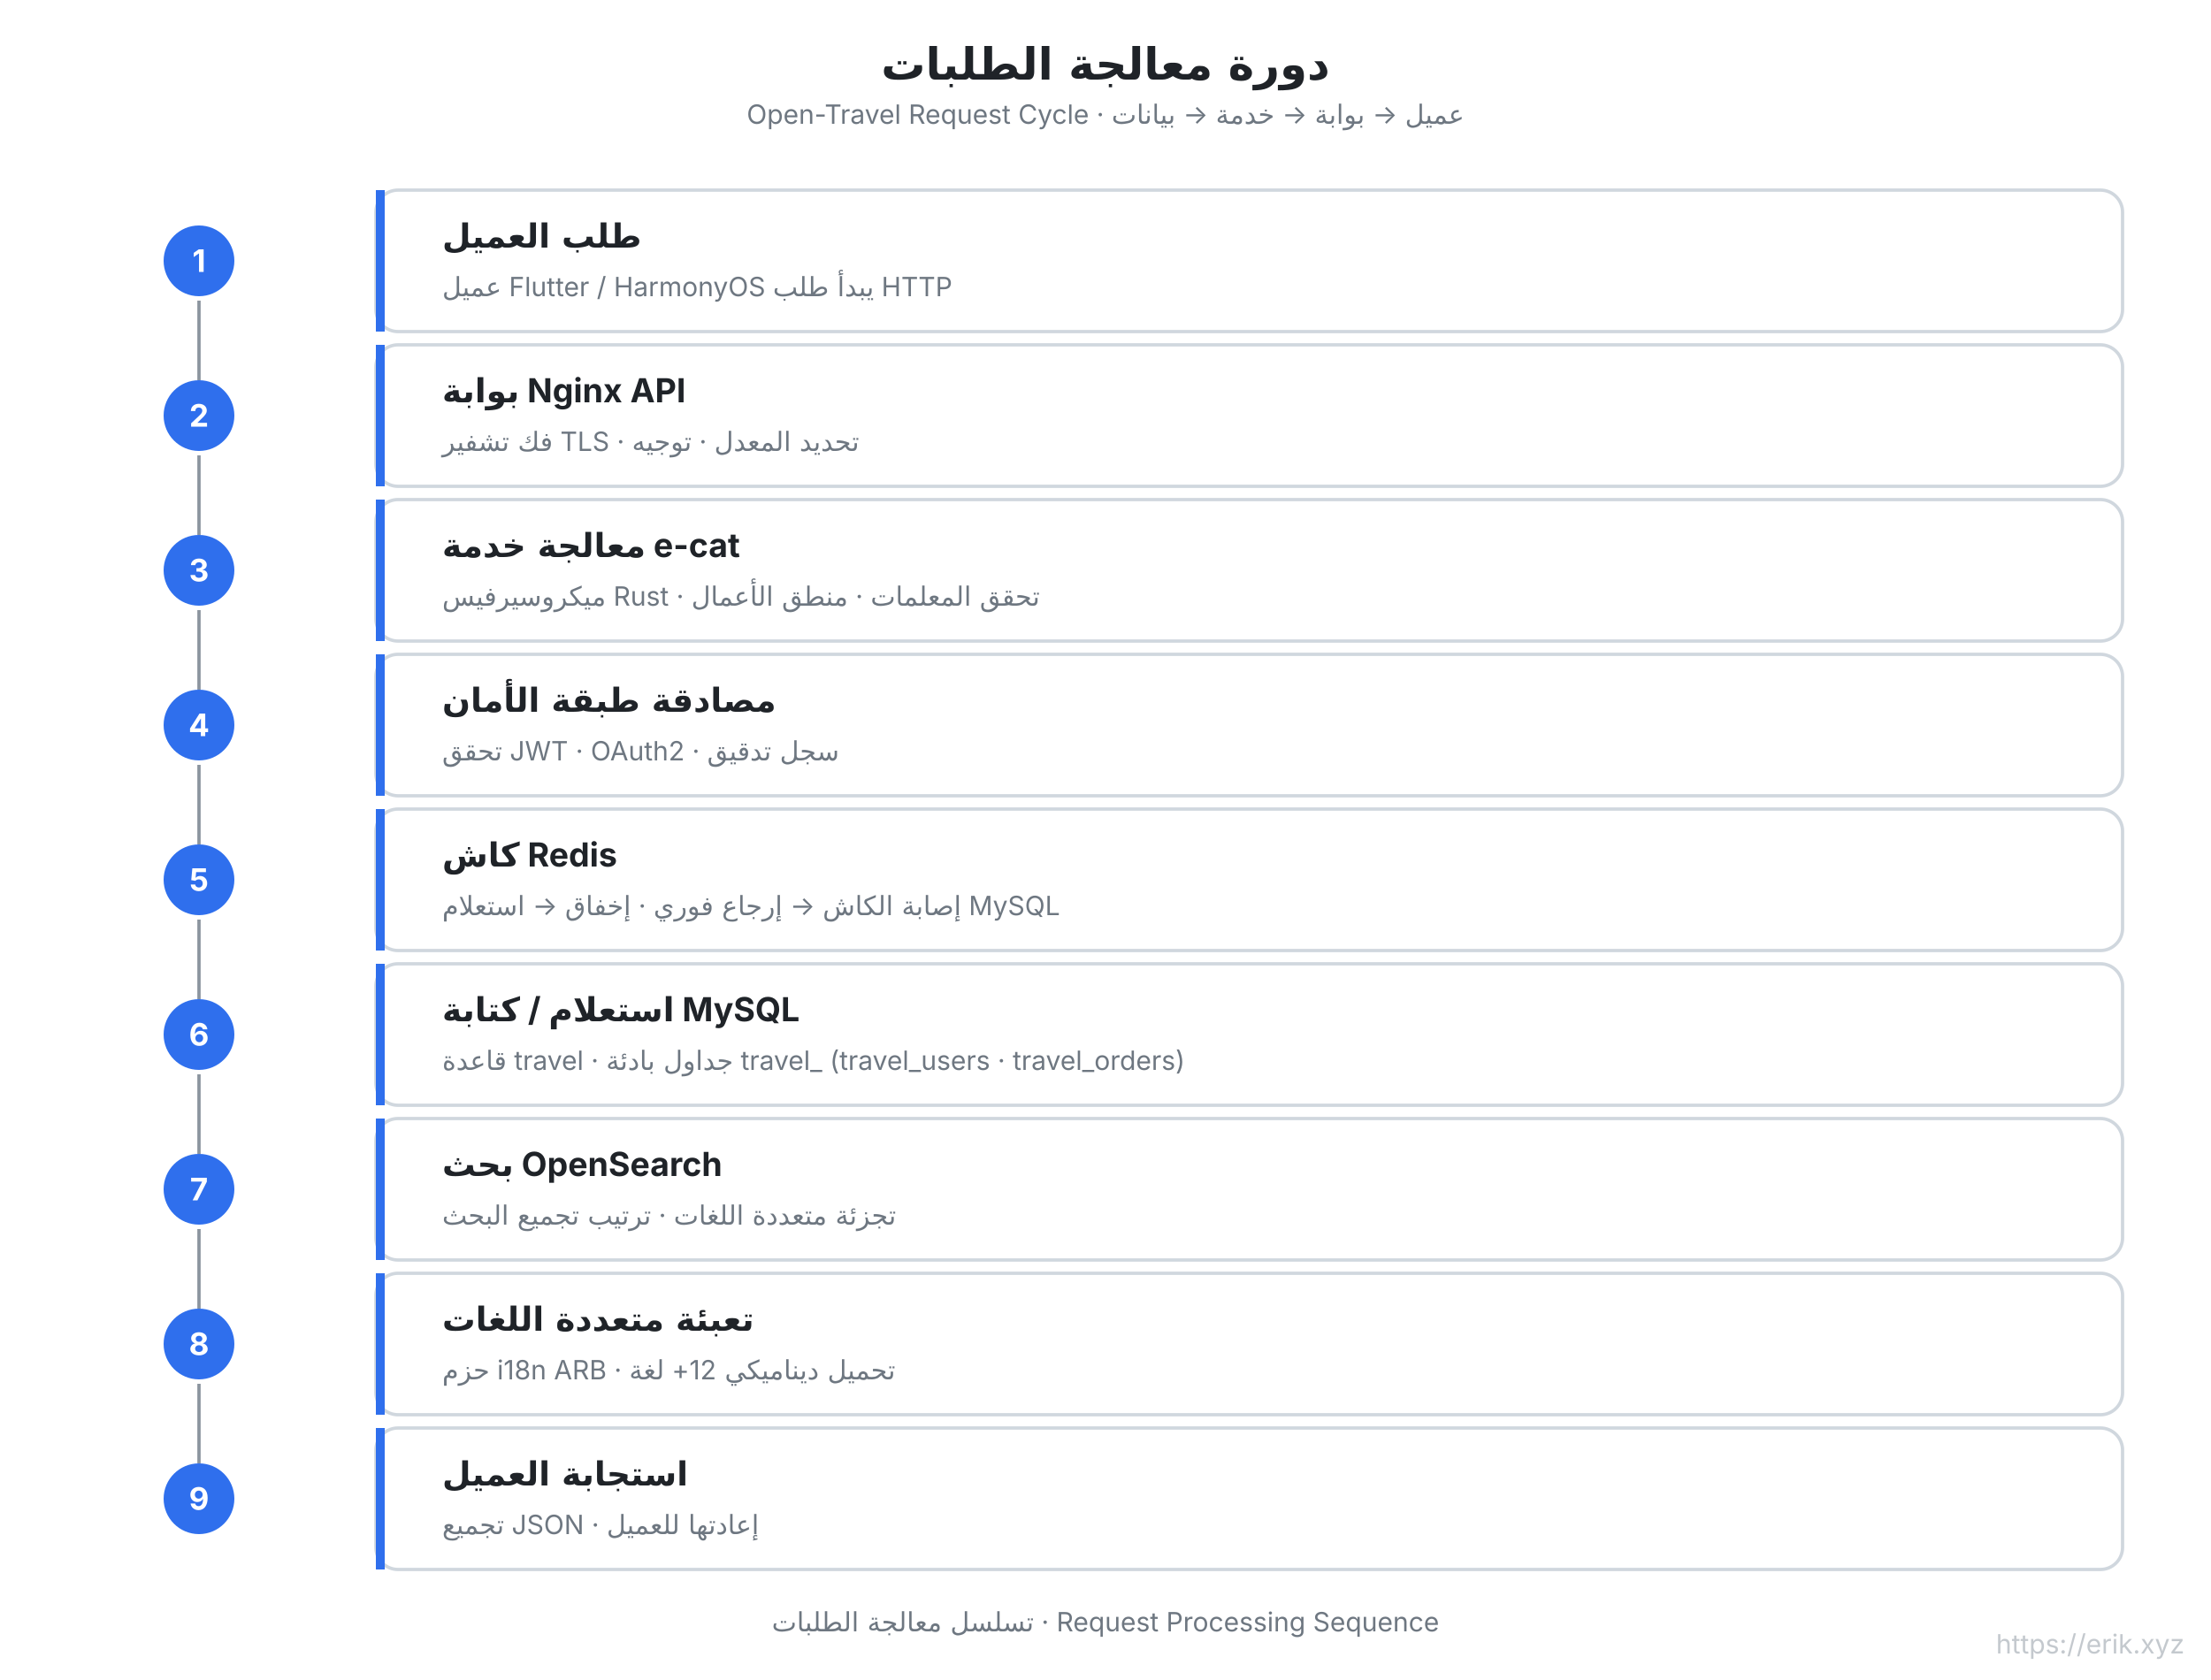
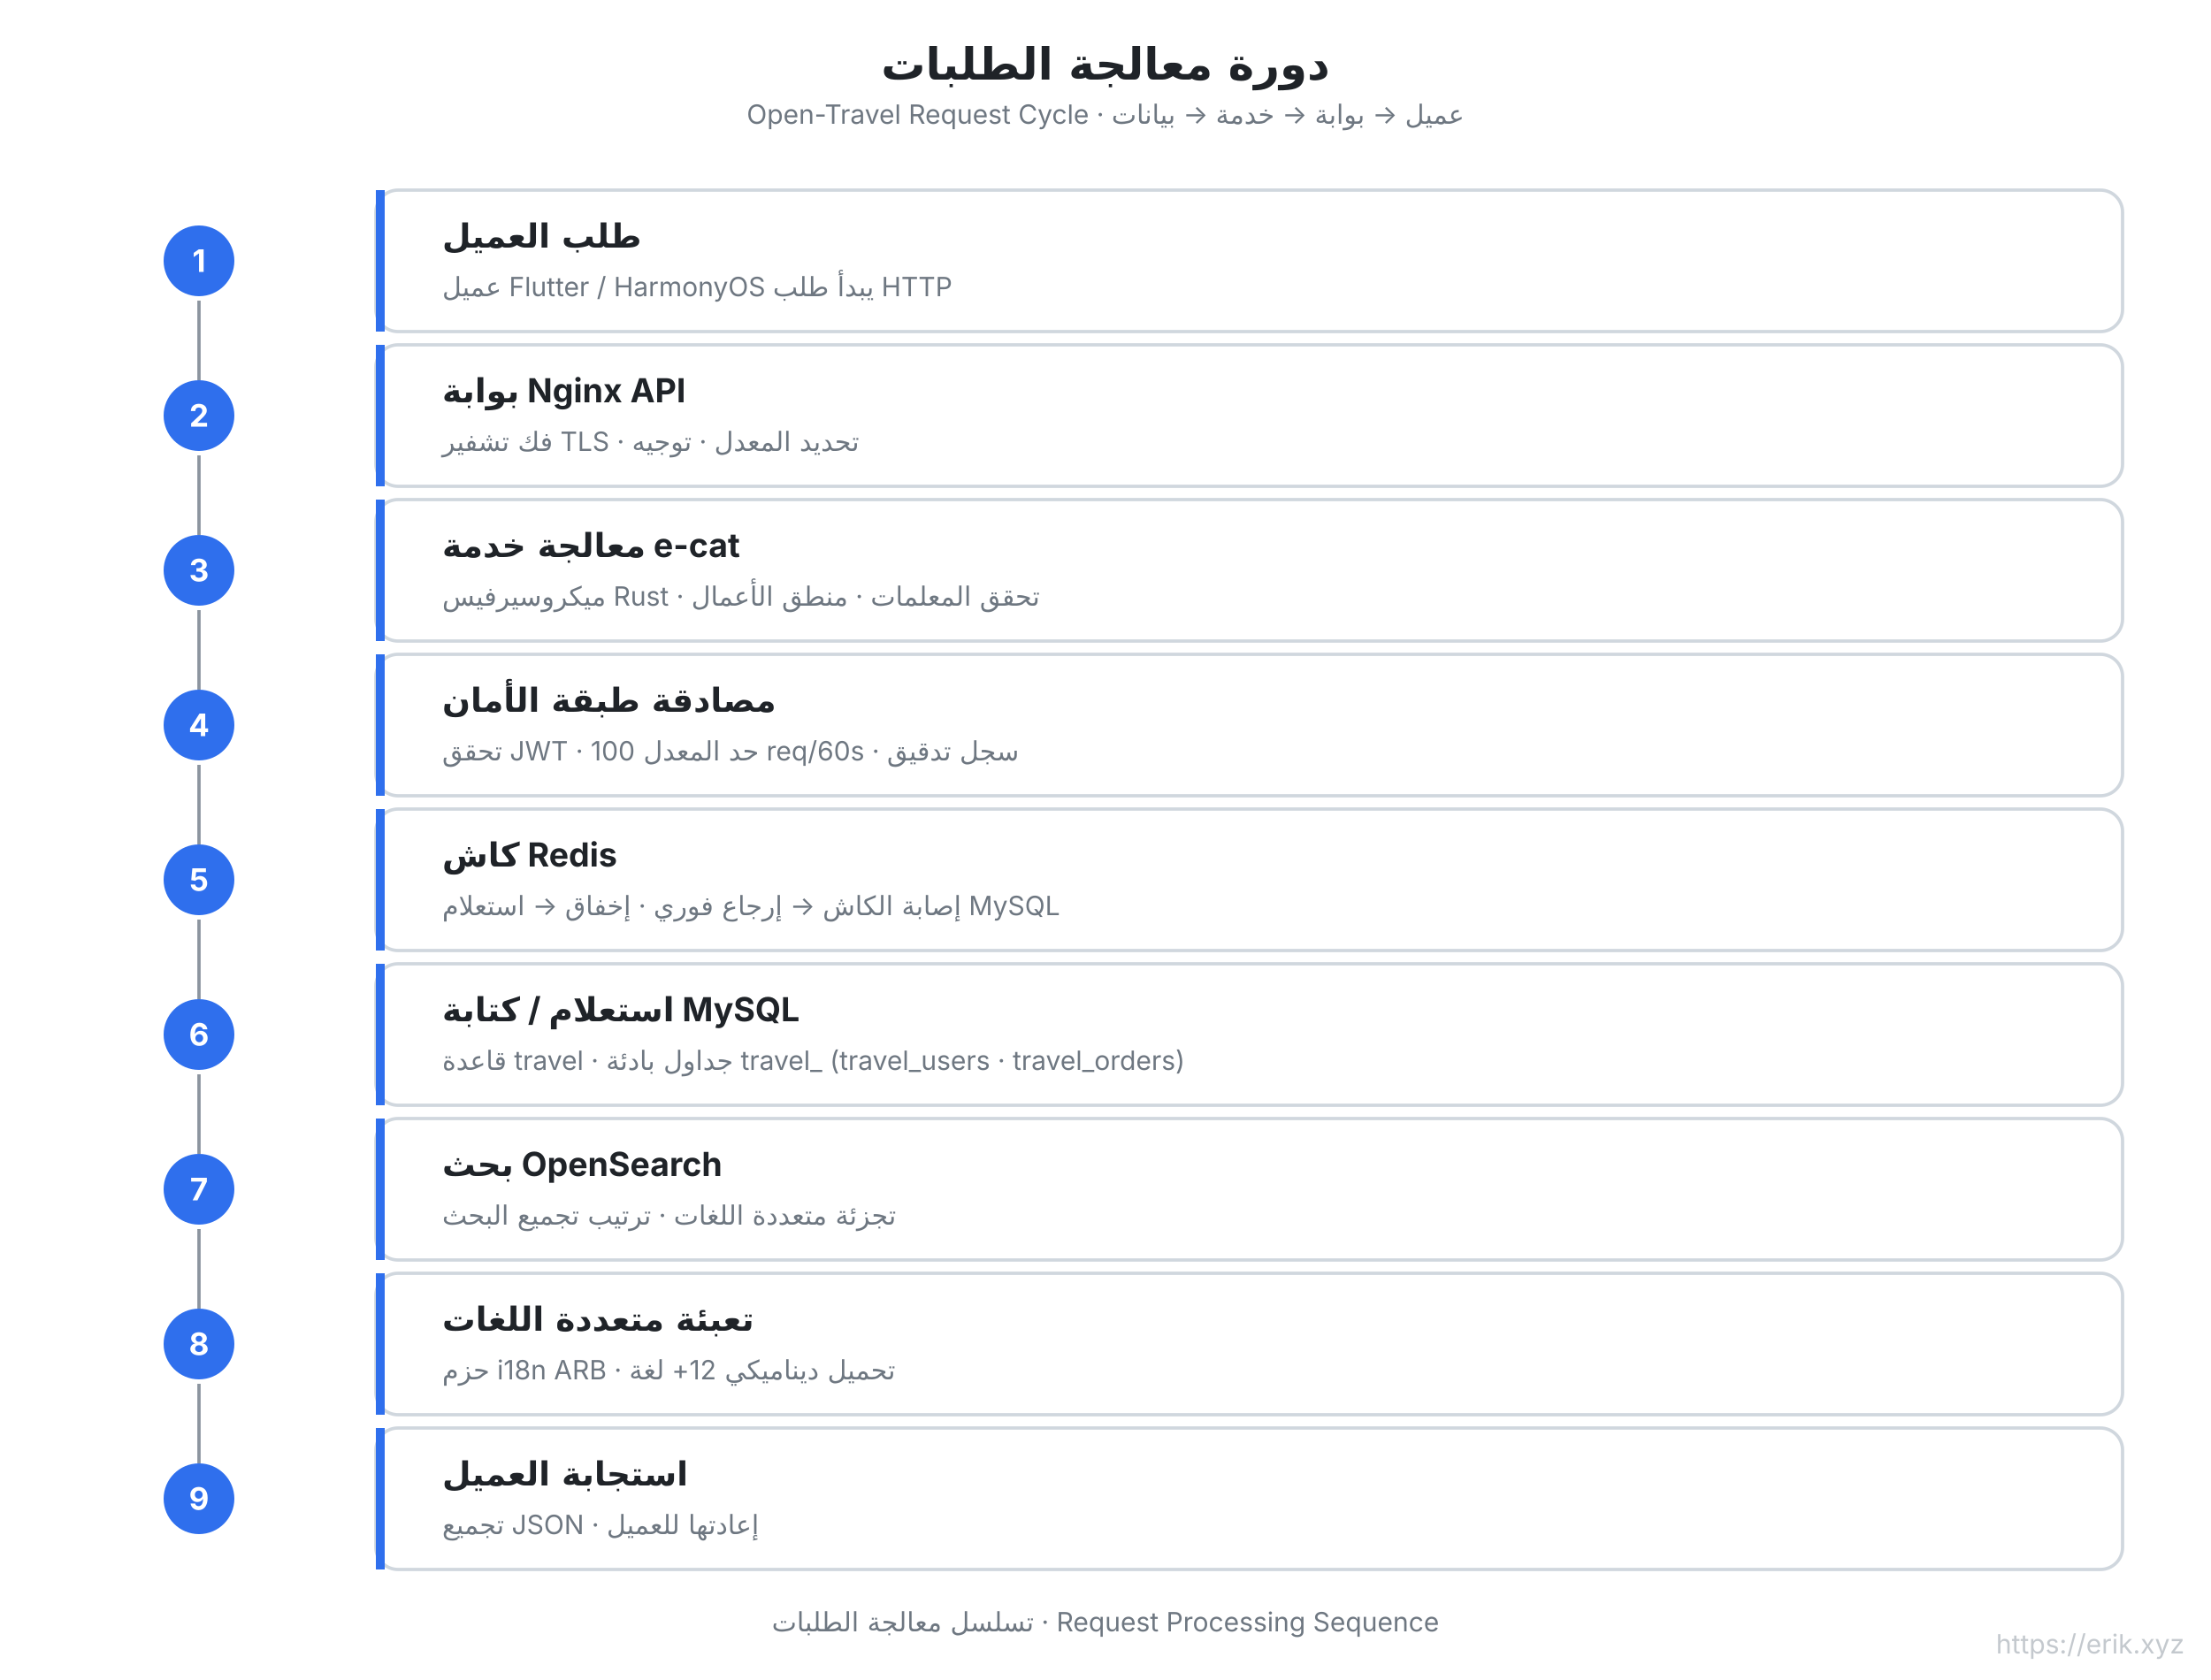
<svg xmlns="http://www.w3.org/2000/svg" width="1000" height="760" viewBox="0 0 1000 760">
  <defs>
    <style>
      text { font-family: system-ui, -apple-system, 'Segoe UI', sans-serif; }
      .t-title { font-size: 20px; font-weight: 700; fill: #1f2328; }
      .t-sub  { font-size: 12px; fill: #6e7781; }
      .t-m    { font-size: 15px; font-weight: 700; fill: #1f2328; }
      .t-s    { font-size: 12px; fill: #6e7781; }
      .box    { fill: #ffffff; stroke: #d0d7de; stroke-width: 1.5; rx: 10; }
      .accent { fill: #2f6fed; }
      .num    { fill: #2f6fed; }
      .arrow  { stroke: #8b949e; stroke-width: 1.5; }
    </style>
  </defs>
  <rect width="1000" height="760" fill="#ffffff" />
  <text x="500" y="36" text-anchor="middle" class="t-title">دورة معالجة الطلبات</text>
  <text x="500" y="56" text-anchor="middle" class="t-sub">Open-Travel Request Cycle · عميل → بوابة → خدمة → بيانات</text>
  <rect x="170" y="86" width="790" height="64" class="box" />
  <rect x="170" y="86" width="4" height="64" class="accent" />
  <text x="200" y="112" class="t-m">طلب العميل</text>
  <text x="200" y="134" class="t-s">عميل Flutter / HarmonyOS يبدأ طلب HTTP</text>
  <circle cx="90" cy="118" r="16" class="num" />
  <text x="90" y="123" text-anchor="middle" font-family="system-ui, -apple-system, 'Segoe UI', sans-serif" font-size="14" font-weight="700" fill="#ffffff">1</text>
  <line x1="90" y1="136" x2="90" y2="172" class="arrow" />
  <rect x="170" y="156" width="790" height="64" class="box" />
  <rect x="170" y="156" width="4" height="64" class="accent" />
  <text x="200" y="182" class="t-m">بوابة Nginx API</text>
  <text x="200" y="204" class="t-s">فك تشفير TLS · تحديد المعدل · توجيه</text>
  <circle cx="90" cy="188" r="16" class="num" />
  <text x="90" y="193" text-anchor="middle" font-family="system-ui, -apple-system, 'Segoe UI', sans-serif" font-size="14" font-weight="700" fill="#ffffff">2</text>
  <line x1="90" y1="206" x2="90" y2="242" class="arrow" />
  <rect x="170" y="226" width="790" height="64" class="box" />
  <rect x="170" y="226" width="4" height="64" class="accent" />
  <text x="200" y="252" class="t-m">معالجة خدمة e-cat</text>
  <text x="200" y="274" class="t-s">ميكروسيرفيس Rust · تحقق المعلمات · منطق الأعمال</text>
  <circle cx="90" cy="258" r="16" class="num" />
  <text x="90" y="263" text-anchor="middle" font-family="system-ui, -apple-system, 'Segoe UI', sans-serif" font-size="14" font-weight="700" fill="#ffffff">3</text>
  <line x1="90" y1="276" x2="90" y2="312" class="arrow" />
  <rect x="170" y="296" width="790" height="64" class="box" />
  <rect x="170" y="296" width="4" height="64" class="accent" />
  <text x="200" y="322" class="t-m">مصادقة طبقة الأمان</text>
-   <text x="200" y="344" class="t-s">تحقق JWT · OAuth2 · سجل تدقيق</text>
+   <text x="200" y="344" class="t-s">تحقق JWT · حد المعدل 100 req/60s · سجل تدقيق</text>
  <circle cx="90" cy="328" r="16" class="num" />
  <text x="90" y="333" text-anchor="middle" font-family="system-ui, -apple-system, 'Segoe UI', sans-serif" font-size="14" font-weight="700" fill="#ffffff">4</text>
  <line x1="90" y1="346" x2="90" y2="382" class="arrow" />
  <rect x="170" y="366" width="790" height="64" class="box" />
  <rect x="170" y="366" width="4" height="64" class="accent" />
  <text x="200" y="392" class="t-m">كاش Redis</text>
  <text x="200" y="414" class="t-s">إصابة الكاش → إرجاع فوري · إخفاق → استعلام MySQL</text>
  <circle cx="90" cy="398" r="16" class="num" />
  <text x="90" y="403" text-anchor="middle" font-family="system-ui, -apple-system, 'Segoe UI', sans-serif" font-size="14" font-weight="700" fill="#ffffff">5</text>
  <line x1="90" y1="416" x2="90" y2="452" class="arrow" />
  <rect x="170" y="436" width="790" height="64" class="box" />
  <rect x="170" y="436" width="4" height="64" class="accent" />
  <text x="200" y="462" class="t-m">استعلام / كتابة MySQL</text>
  <text x="200" y="484" class="t-s">قاعدة travel · جداول بادئة travel_ (travel_users · travel_orders)</text>
  <circle cx="90" cy="468" r="16" class="num" />
  <text x="90" y="473" text-anchor="middle" font-family="system-ui, -apple-system, 'Segoe UI', sans-serif" font-size="14" font-weight="700" fill="#ffffff">6</text>
  <line x1="90" y1="486" x2="90" y2="522" class="arrow" />
  <rect x="170" y="506" width="790" height="64" class="box" />
  <rect x="170" y="506" width="4" height="64" class="accent" />
  <text x="200" y="532" class="t-m">بحث OpenSearch</text>
  <text x="200" y="554" class="t-s">تجزئة متعددة اللغات · ترتيب تجميع البحث</text>
  <circle cx="90" cy="538" r="16" class="num" />
  <text x="90" y="543" text-anchor="middle" font-family="system-ui, -apple-system, 'Segoe UI', sans-serif" font-size="14" font-weight="700" fill="#ffffff">7</text>
  <line x1="90" y1="556" x2="90" y2="592" class="arrow" />
  <rect x="170" y="576" width="790" height="64" class="box" />
  <rect x="170" y="576" width="4" height="64" class="accent" />
  <text x="200" y="602" class="t-m">تعبئة متعددة اللغات</text>
  <text x="200" y="624" class="t-s">حزم i18n ARB · تحميل ديناميكي 12+ لغة</text>
  <circle cx="90" cy="608" r="16" class="num" />
  <text x="90" y="613" text-anchor="middle" font-family="system-ui, -apple-system, 'Segoe UI', sans-serif" font-size="14" font-weight="700" fill="#ffffff">8</text>
  <line x1="90" y1="626" x2="90" y2="662" class="arrow" />
  <rect x="170" y="646" width="790" height="64" class="box" />
  <rect x="170" y="646" width="4" height="64" class="accent" />
  <text x="200" y="672" class="t-m">استجابة العميل</text>
  <text x="200" y="694" class="t-s">تجميع JSON · إعادتها للعميل</text>
  <circle cx="90" cy="678" r="16" class="num" />
  <text x="90" y="683" text-anchor="middle" font-family="system-ui, -apple-system, 'Segoe UI', sans-serif" font-size="14" font-weight="700" fill="#ffffff">9</text>
  <text x="500" y="738" text-anchor="middle" class="t-sub">تسلسل معالجة الطلبات · Request Processing Sequence</text>
  <text x="988" y="748" text-anchor="end" font-size="12" fill="#8b949e" fill-opacity="0.5" font-family="system-ui, -apple-system, 'Segoe UI', sans-serif">https://erik.xyz</text>
</svg>
